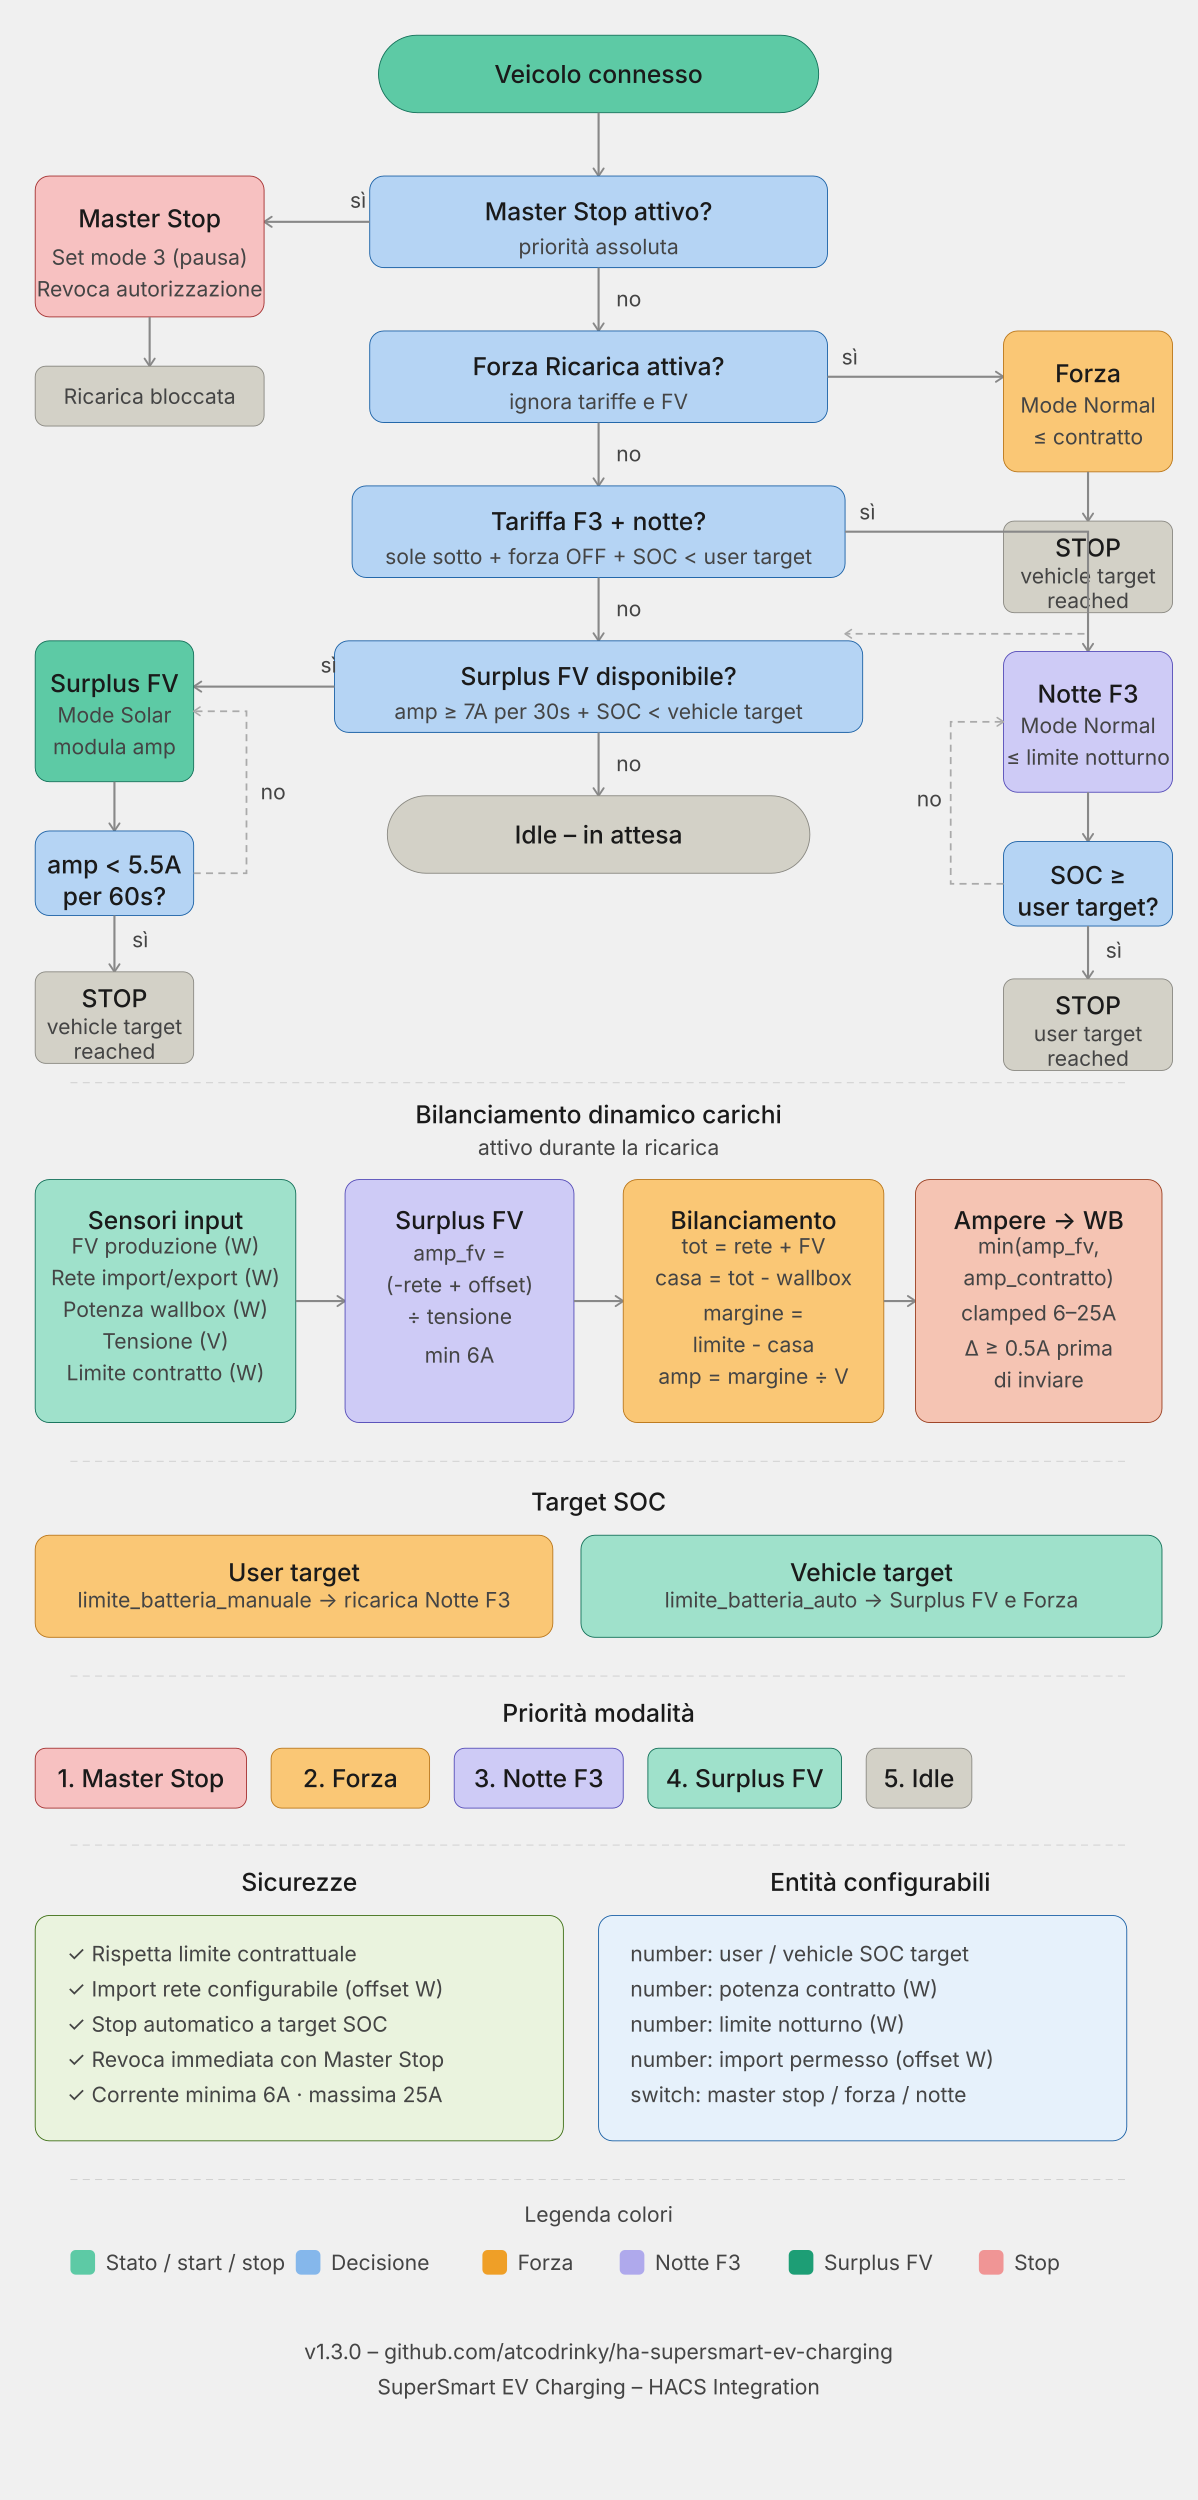
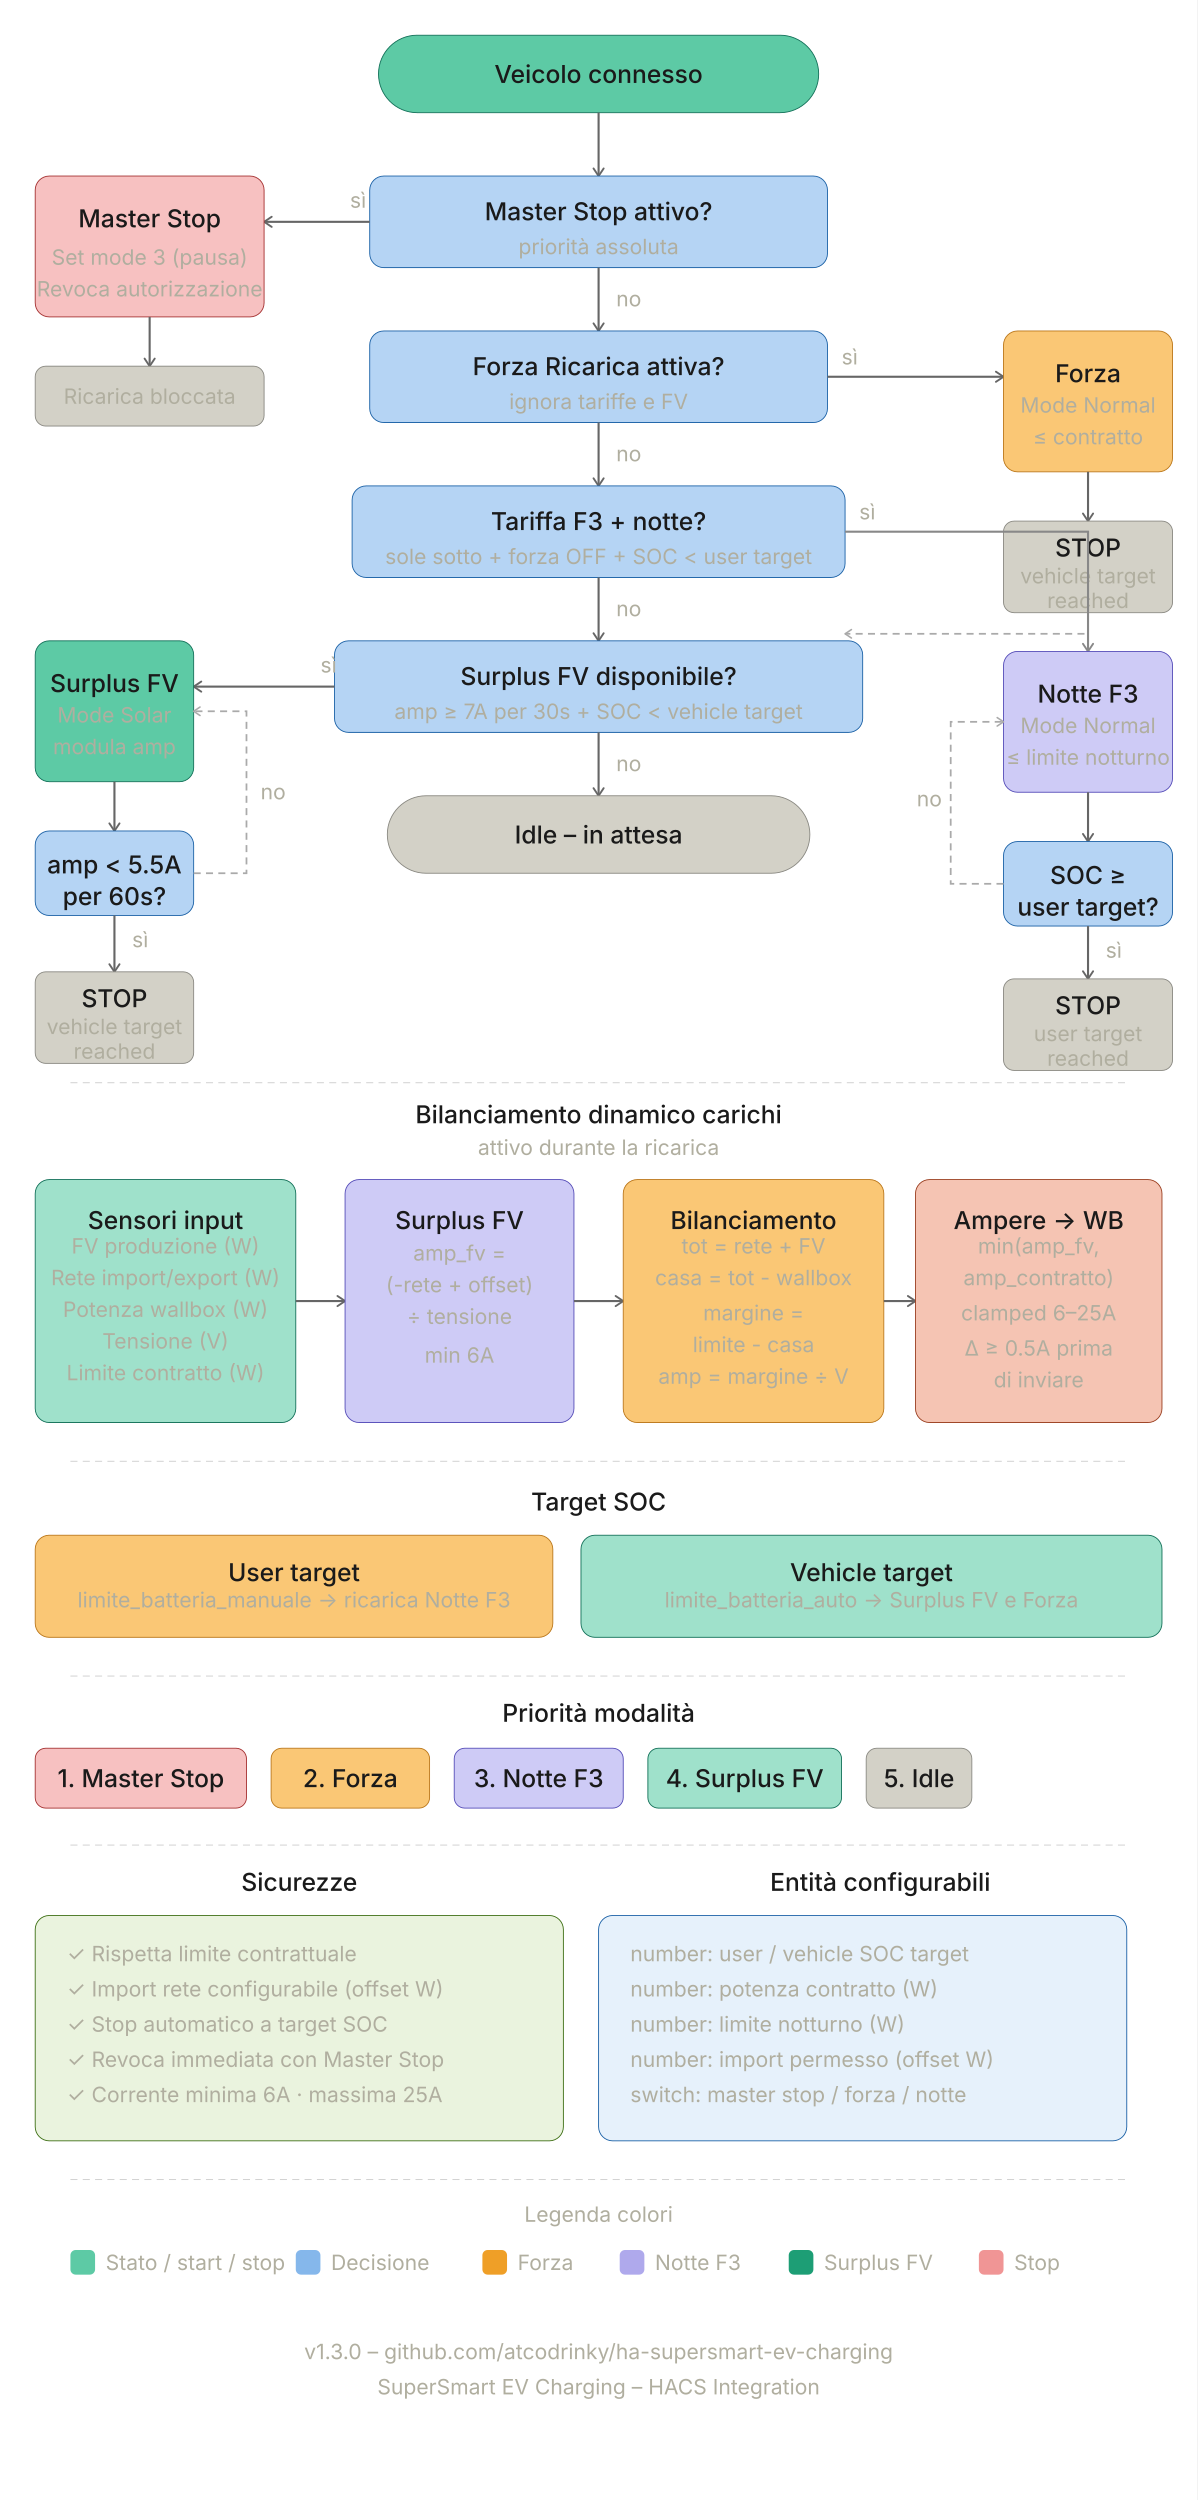
<svg xmlns="http://www.w3.org/2000/svg" width="100%" viewBox="0 0 680 1420" role="img">
  <defs>
    <marker id="arrow" viewBox="0 0 10 10" refX="8" refY="5" markerWidth="6" markerHeight="6" orient="auto-start-reverse">
      <path d="M2 1L8 5L2 9" fill="none" stroke="context-stroke" stroke-width="1.5" stroke-linecap="round" stroke-linejoin="round" />
    </marker>
    <style>
    text { font-family: ui-sans-serif, system-ui, -apple-system, sans-serif; fill: #1a1a1a; }
    .th  { font-size: 14px; font-weight: 500; }
-     .ts  { font-size: 12px; font-weight: 400; fill: #444; }
+     .ts  { font-size: 12px; font-weight: 400; }
    .arr { stroke: #888; stroke-width: 1.2; fill: none; }
    .leader { stroke: #aaa; stroke-width: 0.5; stroke-dasharray: 3 3; fill: none; }
-     @media (prefers-color-scheme: dark) {
-       text   { fill: #e8e6de; }
      .ts    { fill: #b0ae9f; }
      .arr   { stroke: #666; }
      .leader { stroke: #555; }
    }
  </style>
  </defs>
+   <rect width="680" height="1420" fill="#ffffff" />
  <rect x="215" y="20" width="250" height="44" rx="22" fill="#5DCAA5" stroke="#0F6E56" stroke-width="0.5" />
  <text class="th" x="340" y="42" text-anchor="middle" dominant-baseline="central" fill="#085041">Veicolo connesso</text>
  <line x1="340" y1="64" x2="340" y2="100" class="arr" marker-end="url(#arrow)" />
  <rect x="210" y="100" width="260" height="52" rx="8" fill="#B5D4F4" stroke="#185FA5" stroke-width="0.5" />
  <text class="th" x="340" y="120" text-anchor="middle" dominant-baseline="central" fill="#0C447C">Master Stop attivo?</text>
-   <text class="ts" x="340" y="140" text-anchor="middle" dominant-baseline="central" fill="#185FA5">priorità assoluta</text>
+   <text class="ts" x="340" y="140" text-anchor="middle" dominant-baseline="central" fill="#1a1a1a">priorità assoluta</text>
  <line x1="210" y1="126" x2="150" y2="126" class="arr" marker-end="url(#arrow)" />
-   <text class="ts" x="208" y="118" text-anchor="end">sì</text>
+   <text class="ts" x="208" y="118" text-anchor="end" fill="#444441">sì</text>
  <rect x="20" y="100" width="130" height="80" rx="8" fill="#F7C1C1" stroke="#A32D2D" stroke-width="0.5" />
  <text class="th" x="85" y="124" text-anchor="middle" dominant-baseline="central" fill="#791F1F">Master Stop</text>
-   <text class="ts" x="85" y="146" text-anchor="middle" dominant-baseline="central" fill="#A32D2D">Set mode 3 (pausa)</text>
-   <text class="ts" x="85" y="164" text-anchor="middle" dominant-baseline="central" fill="#A32D2D">Revoca autorizzazione</text>
+   <text class="ts" x="85" y="146" text-anchor="middle" dominant-baseline="central" fill="#1a1a1a">Set mode 3 (pausa)</text>
+   <text class="ts" x="85" y="164" text-anchor="middle" dominant-baseline="central" fill="#1a1a1a">Revoca autorizzazione</text>
  <line x1="85" y1="180" x2="85" y2="208" class="arr" marker-end="url(#arrow)" />
  <rect x="20" y="208" width="130" height="34" rx="6" fill="#D3D1C7" stroke="#888780" stroke-width="0.5" />
  <text class="ts" x="85" y="225" text-anchor="middle" dominant-baseline="central" fill="#444441">Ricarica bloccata</text>
  <line x1="340" y1="152" x2="340" y2="188" class="arr" marker-end="url(#arrow)" />
-   <text class="ts" x="350" y="174">no</text>
+   <text class="ts" x="350" y="174" fill="#444441">no</text>
  <rect x="210" y="188" width="260" height="52" rx="8" fill="#B5D4F4" stroke="#185FA5" stroke-width="0.5" />
  <text class="th" x="340" y="208" text-anchor="middle" dominant-baseline="central" fill="#0C447C">Forza Ricarica attiva?</text>
-   <text class="ts" x="340" y="228" text-anchor="middle" dominant-baseline="central" fill="#185FA5">ignora tariffe e FV</text>
+   <text class="ts" x="340" y="228" text-anchor="middle" dominant-baseline="central" fill="#1a1a1a">ignora tariffe e FV</text>
  <line x1="470" y1="214" x2="570" y2="214" class="arr" marker-end="url(#arrow)" />
-   <text class="ts" x="478" y="207">sì</text>
+   <text class="ts" x="478" y="207" fill="#444441">sì</text>
  <rect x="570" y="188" width="96" height="80" rx="8" fill="#FAC775" stroke="#BA7517" stroke-width="0.5" />
  <text class="th" x="618" y="212" text-anchor="middle" dominant-baseline="central" fill="#633806">Forza</text>
-   <text class="ts" x="618" y="230" text-anchor="middle" dominant-baseline="central" fill="#854F0B">Mode Normal</text>
-   <text class="ts" x="618" y="248" text-anchor="middle" dominant-baseline="central" fill="#854F0B">≤ contratto</text>
+   <text class="ts" x="618" y="230" text-anchor="middle" dominant-baseline="central" fill="#1a1a1a">Mode Normal</text>
+   <text class="ts" x="618" y="248" text-anchor="middle" dominant-baseline="central" fill="#1a1a1a">≤ contratto</text>
  <line x1="618" y1="268" x2="618" y2="296" class="arr" marker-end="url(#arrow)" />
  <rect x="570" y="296" width="96" height="52" rx="6" fill="#D3D1C7" stroke="#888780" stroke-width="0.5" />
  <text class="th" x="618" y="311" text-anchor="middle" dominant-baseline="central" fill="#2C2C2A">STOP</text>
  <text class="ts" x="618" y="327" text-anchor="middle" dominant-baseline="central" fill="#5F5E5A">vehicle target</text>
  <text class="ts" x="618" y="341" text-anchor="middle" dominant-baseline="central" fill="#5F5E5A">reached</text>
  <path d="M618 348 L618 360 L480 360" fill="none" stroke="#aaa" stroke-width="1" stroke-dasharray="4 3" marker-end="url(#arrow)" />
  <line x1="340" y1="240" x2="340" y2="276" class="arr" marker-end="url(#arrow)" />
-   <text class="ts" x="350" y="262">no</text>
+   <text class="ts" x="350" y="262" fill="#444441">no</text>
  <rect x="200" y="276" width="280" height="52" rx="8" fill="#B5D4F4" stroke="#185FA5" stroke-width="0.5" />
  <text class="th" x="340" y="296" text-anchor="middle" dominant-baseline="central" fill="#0C447C">Tariffa F3 + notte?</text>
-   <text class="ts" x="340" y="316" text-anchor="middle" dominant-baseline="central" fill="#185FA5">sole sotto + forza OFF + SOC &lt; user target</text>
+   <text class="ts" x="340" y="316" text-anchor="middle" dominant-baseline="central" fill="#1a1a1a">sole sotto + forza OFF + SOC &lt; user target</text>
  <path d="M480 302 L618 302 L618 370" fill="none" stroke="#888" stroke-width="1.2" marker-end="url(#arrow)" />
-   <text class="ts" x="488" y="295">sì</text>
+   <text class="ts" x="488" y="295" fill="#444441">sì</text>
  <rect x="570" y="370" width="96" height="80" rx="8" fill="#CECBF6" stroke="#534AB7" stroke-width="0.5" />
  <text class="th" x="618" y="394" text-anchor="middle" dominant-baseline="central" fill="#26215C">Notte F3</text>
-   <text class="ts" x="618" y="412" text-anchor="middle" dominant-baseline="central" fill="#534AB7">Mode Normal</text>
-   <text class="ts" x="618" y="430" text-anchor="middle" dominant-baseline="central" fill="#534AB7">≤ limite notturno</text>
+   <text class="ts" x="618" y="412" text-anchor="middle" dominant-baseline="central" fill="#1a1a1a">Mode Normal</text>
+   <text class="ts" x="618" y="430" text-anchor="middle" dominant-baseline="central" fill="#1a1a1a">≤ limite notturno</text>
  <line x1="618" y1="450" x2="618" y2="478" class="arr" marker-end="url(#arrow)" />
  <rect x="570" y="478" width="96" height="48" rx="8" fill="#B5D4F4" stroke="#185FA5" stroke-width="0.5" />
  <text class="th" x="618" y="497" text-anchor="middle" dominant-baseline="central" fill="#0C447C">SOC ≥</text>
  <text class="th" x="618" y="515" text-anchor="middle" dominant-baseline="central" fill="#0C447C">user target?</text>
  <path d="M570 502 L540 502 L540 410 L570 410" fill="none" stroke="#aaa" stroke-width="1" stroke-dasharray="4 3" marker-end="url(#arrow)" />
-   <text class="ts" x="535" y="458" text-anchor="end">no</text>
+   <text class="ts" x="535" y="458" text-anchor="end" fill="#444441">no</text>
  <line x1="618" y1="526" x2="618" y2="556" class="arr" marker-end="url(#arrow)" />
-   <text class="ts" x="628" y="544">sì</text>
+   <text class="ts" x="628" y="544" fill="#444441">sì</text>
  <rect x="570" y="556" width="96" height="52" rx="6" fill="#D3D1C7" stroke="#888780" stroke-width="0.5" />
  <text class="th" x="618" y="571" text-anchor="middle" dominant-baseline="central" fill="#2C2C2A">STOP</text>
  <text class="ts" x="618" y="587" text-anchor="middle" dominant-baseline="central" fill="#5F5E5A">user target</text>
  <text class="ts" x="618" y="601" text-anchor="middle" dominant-baseline="central" fill="#5F5E5A">reached</text>
  <line x1="340" y1="328" x2="340" y2="364" class="arr" marker-end="url(#arrow)" />
-   <text class="ts" x="350" y="350">no</text>
+   <text class="ts" x="350" y="350" fill="#444441">no</text>
  <rect x="190" y="364" width="300" height="52" rx="8" fill="#B5D4F4" stroke="#185FA5" stroke-width="0.5" />
  <text class="th" x="340" y="384" text-anchor="middle" dominant-baseline="central" fill="#0C447C">Surplus FV disponibile?</text>
-   <text class="ts" x="340" y="404" text-anchor="middle" dominant-baseline="central" fill="#185FA5">amp ≥ 7A per 30s + SOC &lt; vehicle target</text>
+   <text class="ts" x="340" y="404" text-anchor="middle" dominant-baseline="central" fill="#1a1a1a">amp ≥ 7A per 30s + SOC &lt; vehicle target</text>
  <line x1="190" y1="390" x2="110" y2="390" class="arr" marker-end="url(#arrow)" />
-   <text class="ts" x="182" y="382">sì</text>
+   <text class="ts" x="182" y="382" fill="#444441">sì</text>
  <rect x="20" y="364" width="90" height="80" rx="8" fill="#5DCAA5" stroke="#0F6E56" stroke-width="0.5" />
  <text class="th" x="65" y="388" text-anchor="middle" dominant-baseline="central" fill="#04342C">Surplus FV</text>
-   <text class="ts" x="65" y="406" text-anchor="middle" dominant-baseline="central" fill="#085041">Mode Solar</text>
-   <text class="ts" x="65" y="424" text-anchor="middle" dominant-baseline="central" fill="#085041">modula amp</text>
+   <text class="ts" x="65" y="406" text-anchor="middle" dominant-baseline="central" fill="#1a1a1a">Mode Solar</text>
+   <text class="ts" x="65" y="424" text-anchor="middle" dominant-baseline="central" fill="#1a1a1a">modula amp</text>
  <line x1="65" y1="444" x2="65" y2="472" class="arr" marker-end="url(#arrow)" />
  <rect x="20" y="472" width="90" height="48" rx="8" fill="#B5D4F4" stroke="#185FA5" stroke-width="0.5" />
  <text class="th" x="65" y="491" text-anchor="middle" dominant-baseline="central" fill="#0C447C">amp &lt; 5.5A</text>
  <text class="th" x="65" y="509" text-anchor="middle" dominant-baseline="central" fill="#0C447C">per 60s?</text>
  <path d="M110 496 L140 496 L140 404 L110 404" fill="none" stroke="#aaa" stroke-width="1" stroke-dasharray="4 3" marker-end="url(#arrow)" />
-   <text class="ts" x="148" y="454">no</text>
+   <text class="ts" x="148" y="454" fill="#444441">no</text>
  <line x1="65" y1="520" x2="65" y2="552" class="arr" marker-end="url(#arrow)" />
-   <text class="ts" x="75" y="538">sì</text>
+   <text class="ts" x="75" y="538" fill="#444441">sì</text>
  <rect x="20" y="552" width="90" height="52" rx="6" fill="#D3D1C7" stroke="#888780" stroke-width="0.5" />
  <text class="th" x="65" y="567" text-anchor="middle" dominant-baseline="central" fill="#2C2C2A">STOP</text>
  <text class="ts" x="65" y="583" text-anchor="middle" dominant-baseline="central" fill="#5F5E5A">vehicle target</text>
  <text class="ts" x="65" y="597" text-anchor="middle" dominant-baseline="central" fill="#5F5E5A">reached</text>
  <line x1="340" y1="416" x2="340" y2="452" class="arr" marker-end="url(#arrow)" />
-   <text class="ts" x="350" y="438">no</text>
+   <text class="ts" x="350" y="438" fill="#444441">no</text>
  <rect x="220" y="452" width="240" height="44" rx="22" fill="#D3D1C7" stroke="#888780" stroke-width="0.5" />
  <text class="th" x="340" y="474" text-anchor="middle" dominant-baseline="central" fill="#2C2C2A">Idle – in attesa</text>
  <line x1="40" y1="615" x2="640" y2="615" stroke="#ccc" stroke-width="0.5" stroke-dasharray="4 3" />
-   <text class="th" x="340" y="638" text-anchor="middle">Bilanciamento dinamico carichi</text>
-   <text class="ts" x="340" y="656" text-anchor="middle">attivo durante la ricarica</text>
+   <text class="th" x="340" y="638" text-anchor="middle" fill="#1a1a1a">Bilanciamento dinamico carichi</text>
+   <text class="ts" x="340" y="656" text-anchor="middle" fill="#444441">attivo durante la ricarica</text>
  <rect x="20" y="670" width="148" height="138" rx="8" fill="#9FE1CB" stroke="#0F6E56" stroke-width="0.5" />
  <text class="th" x="94" y="693" text-anchor="middle" dominant-baseline="central" fill="#04342C">Sensori input</text>
-   <text class="ts" x="94" y="712" text-anchor="middle" fill="#085041">FV produzione (W)</text>
-   <text class="ts" x="94" y="730" text-anchor="middle" fill="#085041">Rete import/export (W)</text>
-   <text class="ts" x="94" y="748" text-anchor="middle" fill="#085041">Potenza wallbox (W)</text>
-   <text class="ts" x="94" y="766" text-anchor="middle" fill="#085041">Tensione (V)</text>
-   <text class="ts" x="94" y="784" text-anchor="middle" fill="#085041">Limite contratto (W)</text>
+   <text class="ts" x="94" y="712" text-anchor="middle" fill="#1a1a1a">FV produzione (W)</text>
+   <text class="ts" x="94" y="730" text-anchor="middle" fill="#1a1a1a">Rete import/export (W)</text>
+   <text class="ts" x="94" y="748" text-anchor="middle" fill="#1a1a1a">Potenza wallbox (W)</text>
+   <text class="ts" x="94" y="766" text-anchor="middle" fill="#1a1a1a">Tensione (V)</text>
+   <text class="ts" x="94" y="784" text-anchor="middle" fill="#1a1a1a">Limite contratto (W)</text>
  <line x1="168" y1="739" x2="196" y2="739" class="arr" marker-end="url(#arrow)" />
  <rect x="196" y="670" width="130" height="138" rx="8" fill="#CECBF6" stroke="#534AB7" stroke-width="0.5" />
  <text class="th" x="261" y="693" text-anchor="middle" dominant-baseline="central" fill="#26215C">Surplus FV</text>
-   <text class="ts" x="261" y="716" text-anchor="middle" fill="#534AB7">amp_fv =</text>
-   <text class="ts" x="261" y="734" text-anchor="middle" fill="#534AB7">(-rete + offset)</text>
-   <text class="ts" x="261" y="752" text-anchor="middle" fill="#534AB7">÷ tensione</text>
-   <text class="ts" x="261" y="774" text-anchor="middle" fill="#534AB7">min 6A</text>
+   <text class="ts" x="261" y="716" text-anchor="middle" fill="#1a1a1a">amp_fv =</text>
+   <text class="ts" x="261" y="734" text-anchor="middle" fill="#1a1a1a">(-rete + offset)</text>
+   <text class="ts" x="261" y="752" text-anchor="middle" fill="#1a1a1a">÷ tensione</text>
+   <text class="ts" x="261" y="774" text-anchor="middle" fill="#1a1a1a">min 6A</text>
  <line x1="326" y1="739" x2="354" y2="739" class="arr" marker-end="url(#arrow)" />
  <rect x="354" y="670" width="148" height="138" rx="8" fill="#FAC775" stroke="#BA7517" stroke-width="0.5" />
  <text class="th" x="428" y="693" text-anchor="middle" dominant-baseline="central" fill="#412402">Bilanciamento</text>
-   <text class="ts" x="428" y="712" text-anchor="middle" fill="#854F0B">tot = rete + FV</text>
-   <text class="ts" x="428" y="730" text-anchor="middle" fill="#854F0B">casa = tot - wallbox</text>
-   <text class="ts" x="428" y="750" text-anchor="middle" fill="#854F0B">margine =</text>
-   <text class="ts" x="428" y="768" text-anchor="middle" fill="#854F0B">limite - casa</text>
-   <text class="ts" x="428" y="786" text-anchor="middle" fill="#854F0B">amp = margine ÷ V</text>
+   <text class="ts" x="428" y="712" text-anchor="middle" fill="#1a1a1a">tot = rete + FV</text>
+   <text class="ts" x="428" y="730" text-anchor="middle" fill="#1a1a1a">casa = tot - wallbox</text>
+   <text class="ts" x="428" y="750" text-anchor="middle" fill="#1a1a1a">margine =</text>
+   <text class="ts" x="428" y="768" text-anchor="middle" fill="#1a1a1a">limite - casa</text>
+   <text class="ts" x="428" y="786" text-anchor="middle" fill="#1a1a1a">amp = margine ÷ V</text>
  <line x1="502" y1="739" x2="520" y2="739" class="arr" marker-end="url(#arrow)" />
  <rect x="520" y="670" width="140" height="138" rx="8" fill="#F5C4B3" stroke="#993C1D" stroke-width="0.5" />
  <text class="th" x="590" y="693" text-anchor="middle" dominant-baseline="central" fill="#4A1B0C">Ampere → WB</text>
-   <text class="ts" x="590" y="712" text-anchor="middle" fill="#993C1D">min(amp_fv,</text>
-   <text class="ts" x="590" y="730" text-anchor="middle" fill="#993C1D">amp_contratto)</text>
-   <text class="ts" x="590" y="750" text-anchor="middle" fill="#993C1D">clamped 6–25A</text>
-   <text class="ts" x="590" y="770" text-anchor="middle" fill="#993C1D">Δ ≥ 0.5A prima</text>
-   <text class="ts" x="590" y="788" text-anchor="middle" fill="#993C1D">di inviare</text>
+   <text class="ts" x="590" y="712" text-anchor="middle" fill="#1a1a1a">min(amp_fv,</text>
+   <text class="ts" x="590" y="730" text-anchor="middle" fill="#1a1a1a">amp_contratto)</text>
+   <text class="ts" x="590" y="750" text-anchor="middle" fill="#1a1a1a">clamped 6–25A</text>
+   <text class="ts" x="590" y="770" text-anchor="middle" fill="#1a1a1a">Δ ≥ 0.5A prima</text>
+   <text class="ts" x="590" y="788" text-anchor="middle" fill="#1a1a1a">di inviare</text>
  <line x1="40" y1="830" x2="640" y2="830" stroke="#ccc" stroke-width="0.5" stroke-dasharray="4 3" />
-   <text class="th" x="340" y="858" text-anchor="middle">Target SOC</text>
+   <text class="th" x="340" y="858" text-anchor="middle" fill="#1a1a1a">Target SOC</text>
  <rect x="20" y="872" width="294" height="58" rx="8" fill="#FAC775" stroke="#BA7517" stroke-width="0.5" />
  <text class="th" x="167" y="893" text-anchor="middle" dominant-baseline="central" fill="#412402">User target</text>
-   <text class="ts" x="167" y="913" text-anchor="middle" fill="#854F0B">limite_batteria_manuale → ricarica Notte F3</text>
+   <text class="ts" x="167" y="913" text-anchor="middle" fill="#1a1a1a">limite_batteria_manuale → ricarica Notte F3</text>
  <rect x="330" y="872" width="330" height="58" rx="8" fill="#9FE1CB" stroke="#0F6E56" stroke-width="0.5" />
  <text class="th" x="495" y="893" text-anchor="middle" dominant-baseline="central" fill="#04342C">Vehicle target</text>
-   <text class="ts" x="495" y="913" text-anchor="middle" fill="#085041">limite_batteria_auto → Surplus FV e Forza</text>
+   <text class="ts" x="495" y="913" text-anchor="middle" fill="#1a1a1a">limite_batteria_auto → Surplus FV e Forza</text>
  <line x1="40" y1="952" x2="640" y2="952" stroke="#ccc" stroke-width="0.5" stroke-dasharray="4 3" />
-   <text class="th" x="340" y="978" text-anchor="middle">Priorità modalità</text>
+   <text class="th" x="340" y="978" text-anchor="middle" fill="#1a1a1a">Priorità modalità</text>
  <rect x="20" y="993" width="120" height="34" rx="6" fill="#F7C1C1" stroke="#A32D2D" stroke-width="0.5" />
  <text class="th" x="80" y="1010" text-anchor="middle" dominant-baseline="central" fill="#791F1F">1. Master Stop</text>
  <rect x="154" y="993" width="90" height="34" rx="6" fill="#FAC775" stroke="#BA7517" stroke-width="0.5" />
  <text class="th" x="199" y="1010" text-anchor="middle" dominant-baseline="central" fill="#633806">2. Forza</text>
  <rect x="258" y="993" width="96" height="34" rx="6" fill="#CECBF6" stroke="#534AB7" stroke-width="0.5" />
  <text class="th" x="306" y="1010" text-anchor="middle" dominant-baseline="central" fill="#26215C">3. Notte F3</text>
  <rect x="368" y="993" width="110" height="34" rx="6" fill="#9FE1CB" stroke="#0F6E56" stroke-width="0.5" />
  <text class="th" x="423" y="1010" text-anchor="middle" dominant-baseline="central" fill="#04342C">4. Surplus FV</text>
  <rect x="492" y="993" width="60" height="34" rx="6" fill="#D3D1C7" stroke="#888780" stroke-width="0.5" />
  <text class="th" x="522" y="1010" text-anchor="middle" dominant-baseline="central" fill="#2C2C2A">5. Idle</text>
  <line x1="40" y1="1048" x2="640" y2="1048" stroke="#ccc" stroke-width="0.5" stroke-dasharray="4 3" />
-   <text class="th" x="170" y="1074" text-anchor="middle">Sicurezze</text>
-   <text class="th" x="500" y="1074" text-anchor="middle">Entità configurabili</text>
+   <text class="th" x="170" y="1074" text-anchor="middle" fill="#1a1a1a">Sicurezze</text>
+   <text class="th" x="500" y="1074" text-anchor="middle" fill="#1a1a1a">Entità configurabili</text>
  <rect x="20" y="1088" width="300" height="128" rx="8" fill="#EAF3DE" stroke="#3B6D11" stroke-width="0.5" />
-   <text class="ts" x="38" y="1114" fill="#27500A">✓  Rispetta limite contrattuale</text>
-   <text class="ts" x="38" y="1134" fill="#27500A">✓  Import rete configurabile (offset W)</text>
-   <text class="ts" x="38" y="1154" fill="#27500A">✓  Stop automatico a target SOC</text>
-   <text class="ts" x="38" y="1174" fill="#27500A">✓  Revoca immediata con Master Stop</text>
-   <text class="ts" x="38" y="1194" fill="#27500A">✓  Corrente minima 6A · massima 25A</text>
+   <text class="ts" x="38" y="1114" fill="#1a1a1a">✓  Rispetta limite contrattuale</text>
+   <text class="ts" x="38" y="1134" fill="#1a1a1a">✓  Import rete configurabile (offset W)</text>
+   <text class="ts" x="38" y="1154" fill="#1a1a1a">✓  Stop automatico a target SOC</text>
+   <text class="ts" x="38" y="1174" fill="#1a1a1a">✓  Revoca immediata con Master Stop</text>
+   <text class="ts" x="38" y="1194" fill="#1a1a1a">✓  Corrente minima 6A · massima 25A</text>
  <rect x="340" y="1088" width="300" height="128" rx="8" fill="#E6F1FB" stroke="#185FA5" stroke-width="0.5" />
-   <text class="ts" x="358" y="1114" fill="#0C447C">number: user / vehicle SOC target</text>
-   <text class="ts" x="358" y="1134" fill="#0C447C">number: potenza contratto (W)</text>
-   <text class="ts" x="358" y="1154" fill="#0C447C">number: limite notturno (W)</text>
-   <text class="ts" x="358" y="1174" fill="#0C447C">number: import permesso (offset W)</text>
-   <text class="ts" x="358" y="1194" fill="#0C447C">switch: master stop / forza / notte</text>
+   <text class="ts" x="358" y="1114" fill="#1a1a1a">number: user / vehicle SOC target</text>
+   <text class="ts" x="358" y="1134" fill="#1a1a1a">number: potenza contratto (W)</text>
+   <text class="ts" x="358" y="1154" fill="#1a1a1a">number: limite notturno (W)</text>
+   <text class="ts" x="358" y="1174" fill="#1a1a1a">number: import permesso (offset W)</text>
+   <text class="ts" x="358" y="1194" fill="#1a1a1a">switch: master stop / forza / notte</text>
  <line x1="40" y1="1238" x2="640" y2="1238" stroke="#ccc" stroke-width="0.5" stroke-dasharray="4 3" />
-   <text class="ts" x="340" y="1262" text-anchor="middle">Legenda colori</text>
+   <text class="ts" x="340" y="1262" text-anchor="middle" fill="#444441">Legenda colori</text>
  <rect x="40" y="1278" width="14" height="14" rx="3" fill="#5DCAA5" />
-   <text class="ts" x="60" y="1285" dominant-baseline="central">Stato / start / stop</text>
+   <text class="ts" x="60" y="1285" dominant-baseline="central" fill="#444441">Stato / start / stop</text>
  <rect x="168" y="1278" width="14" height="14" rx="3" fill="#85B7EB" />
-   <text class="ts" x="188" y="1285" dominant-baseline="central">Decisione</text>
+   <text class="ts" x="188" y="1285" dominant-baseline="central" fill="#444441">Decisione</text>
  <rect x="274" y="1278" width="14" height="14" rx="3" fill="#EF9F27" />
-   <text class="ts" x="294" y="1285" dominant-baseline="central">Forza</text>
+   <text class="ts" x="294" y="1285" dominant-baseline="central" fill="#444441">Forza</text>
  <rect x="352" y="1278" width="14" height="14" rx="3" fill="#AFA9EC" />
-   <text class="ts" x="372" y="1285" dominant-baseline="central">Notte F3</text>
+   <text class="ts" x="372" y="1285" dominant-baseline="central" fill="#444441">Notte F3</text>
  <rect x="448" y="1278" width="14" height="14" rx="3" fill="#1D9E75" />
-   <text class="ts" x="468" y="1285" dominant-baseline="central">Surplus FV</text>
+   <text class="ts" x="468" y="1285" dominant-baseline="central" fill="#444441">Surplus FV</text>
  <rect x="556" y="1278" width="14" height="14" rx="3" fill="#F09595" />
-   <text class="ts" x="576" y="1285" dominant-baseline="central">Stop</text>
-   <text class="ts" x="340" y="1340" text-anchor="middle" fill="#888">v1.3.0 – github.com/atcodrinky/ha-supersmart-ev-charging</text>
-   <text class="ts" x="340" y="1360" text-anchor="middle" fill="#888">SuperSmart EV Charging – HACS Integration</text>
+   <text class="ts" x="576" y="1285" dominant-baseline="central" fill="#444441">Stop</text>
+   <text class="ts" x="340" y="1340" text-anchor="middle" fill="#666">v1.3.0 – github.com/atcodrinky/ha-supersmart-ev-charging</text>
+   <text class="ts" x="340" y="1360" text-anchor="middle" fill="#666">SuperSmart EV Charging – HACS Integration</text>
</svg>
